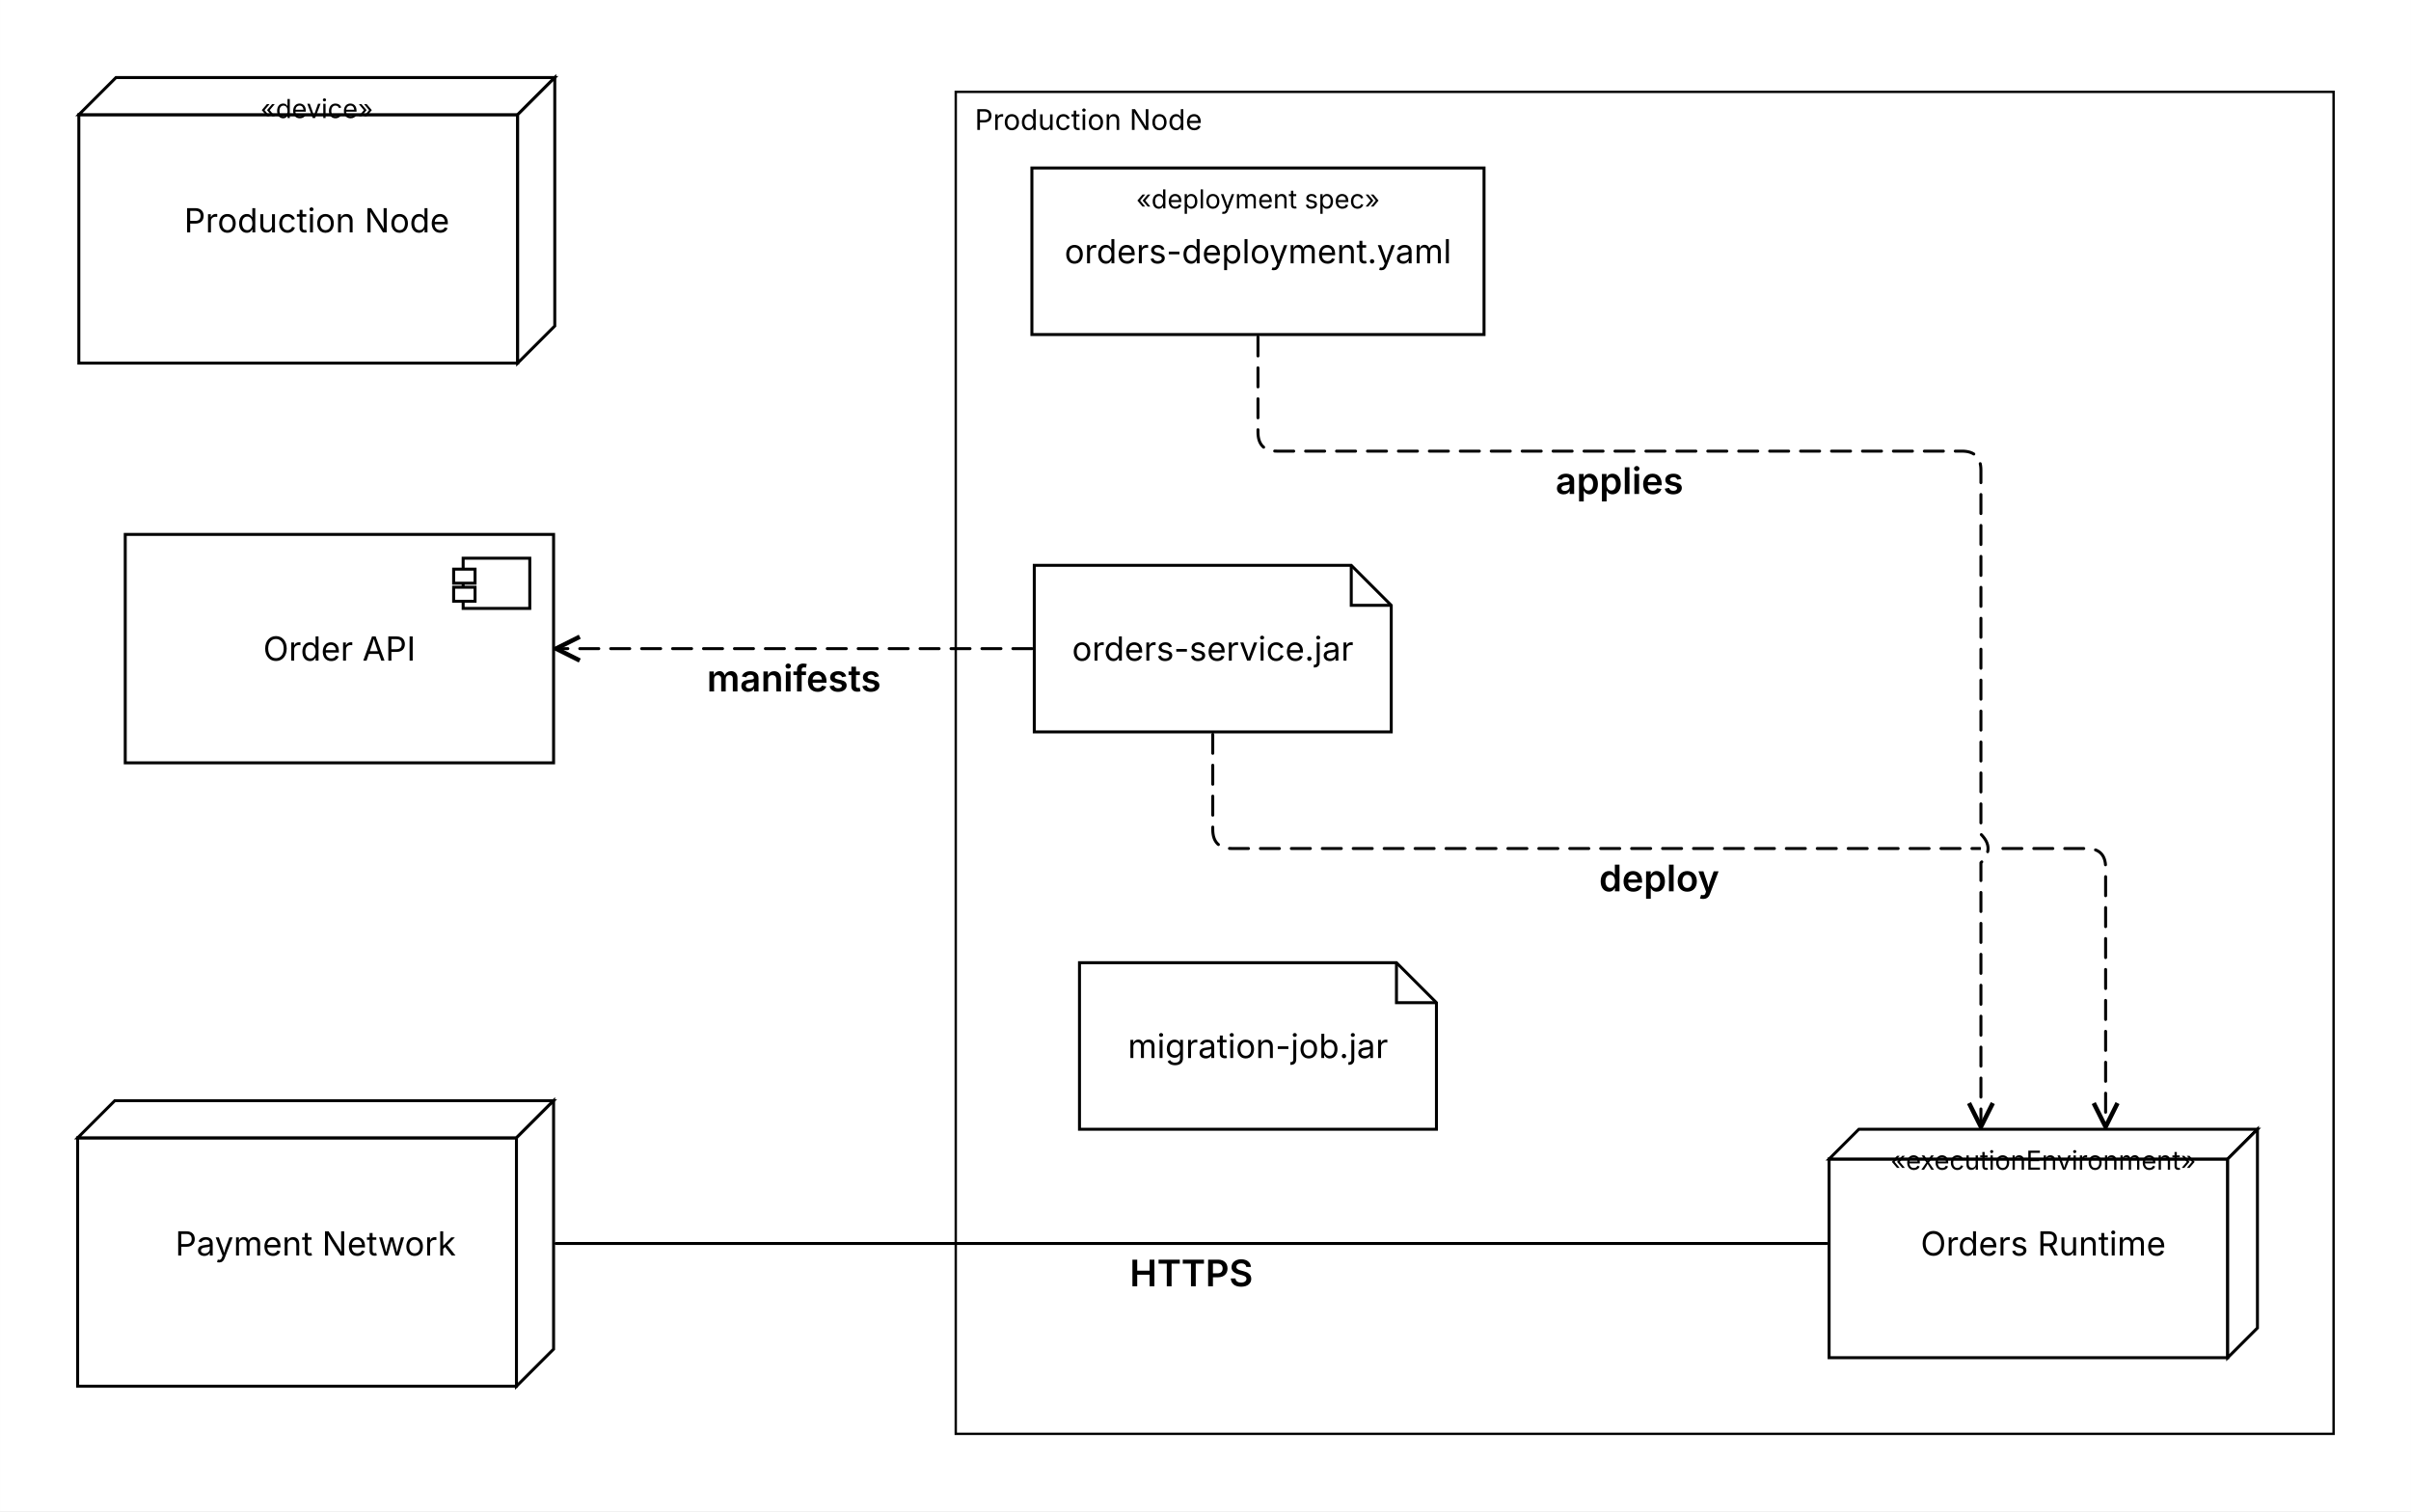
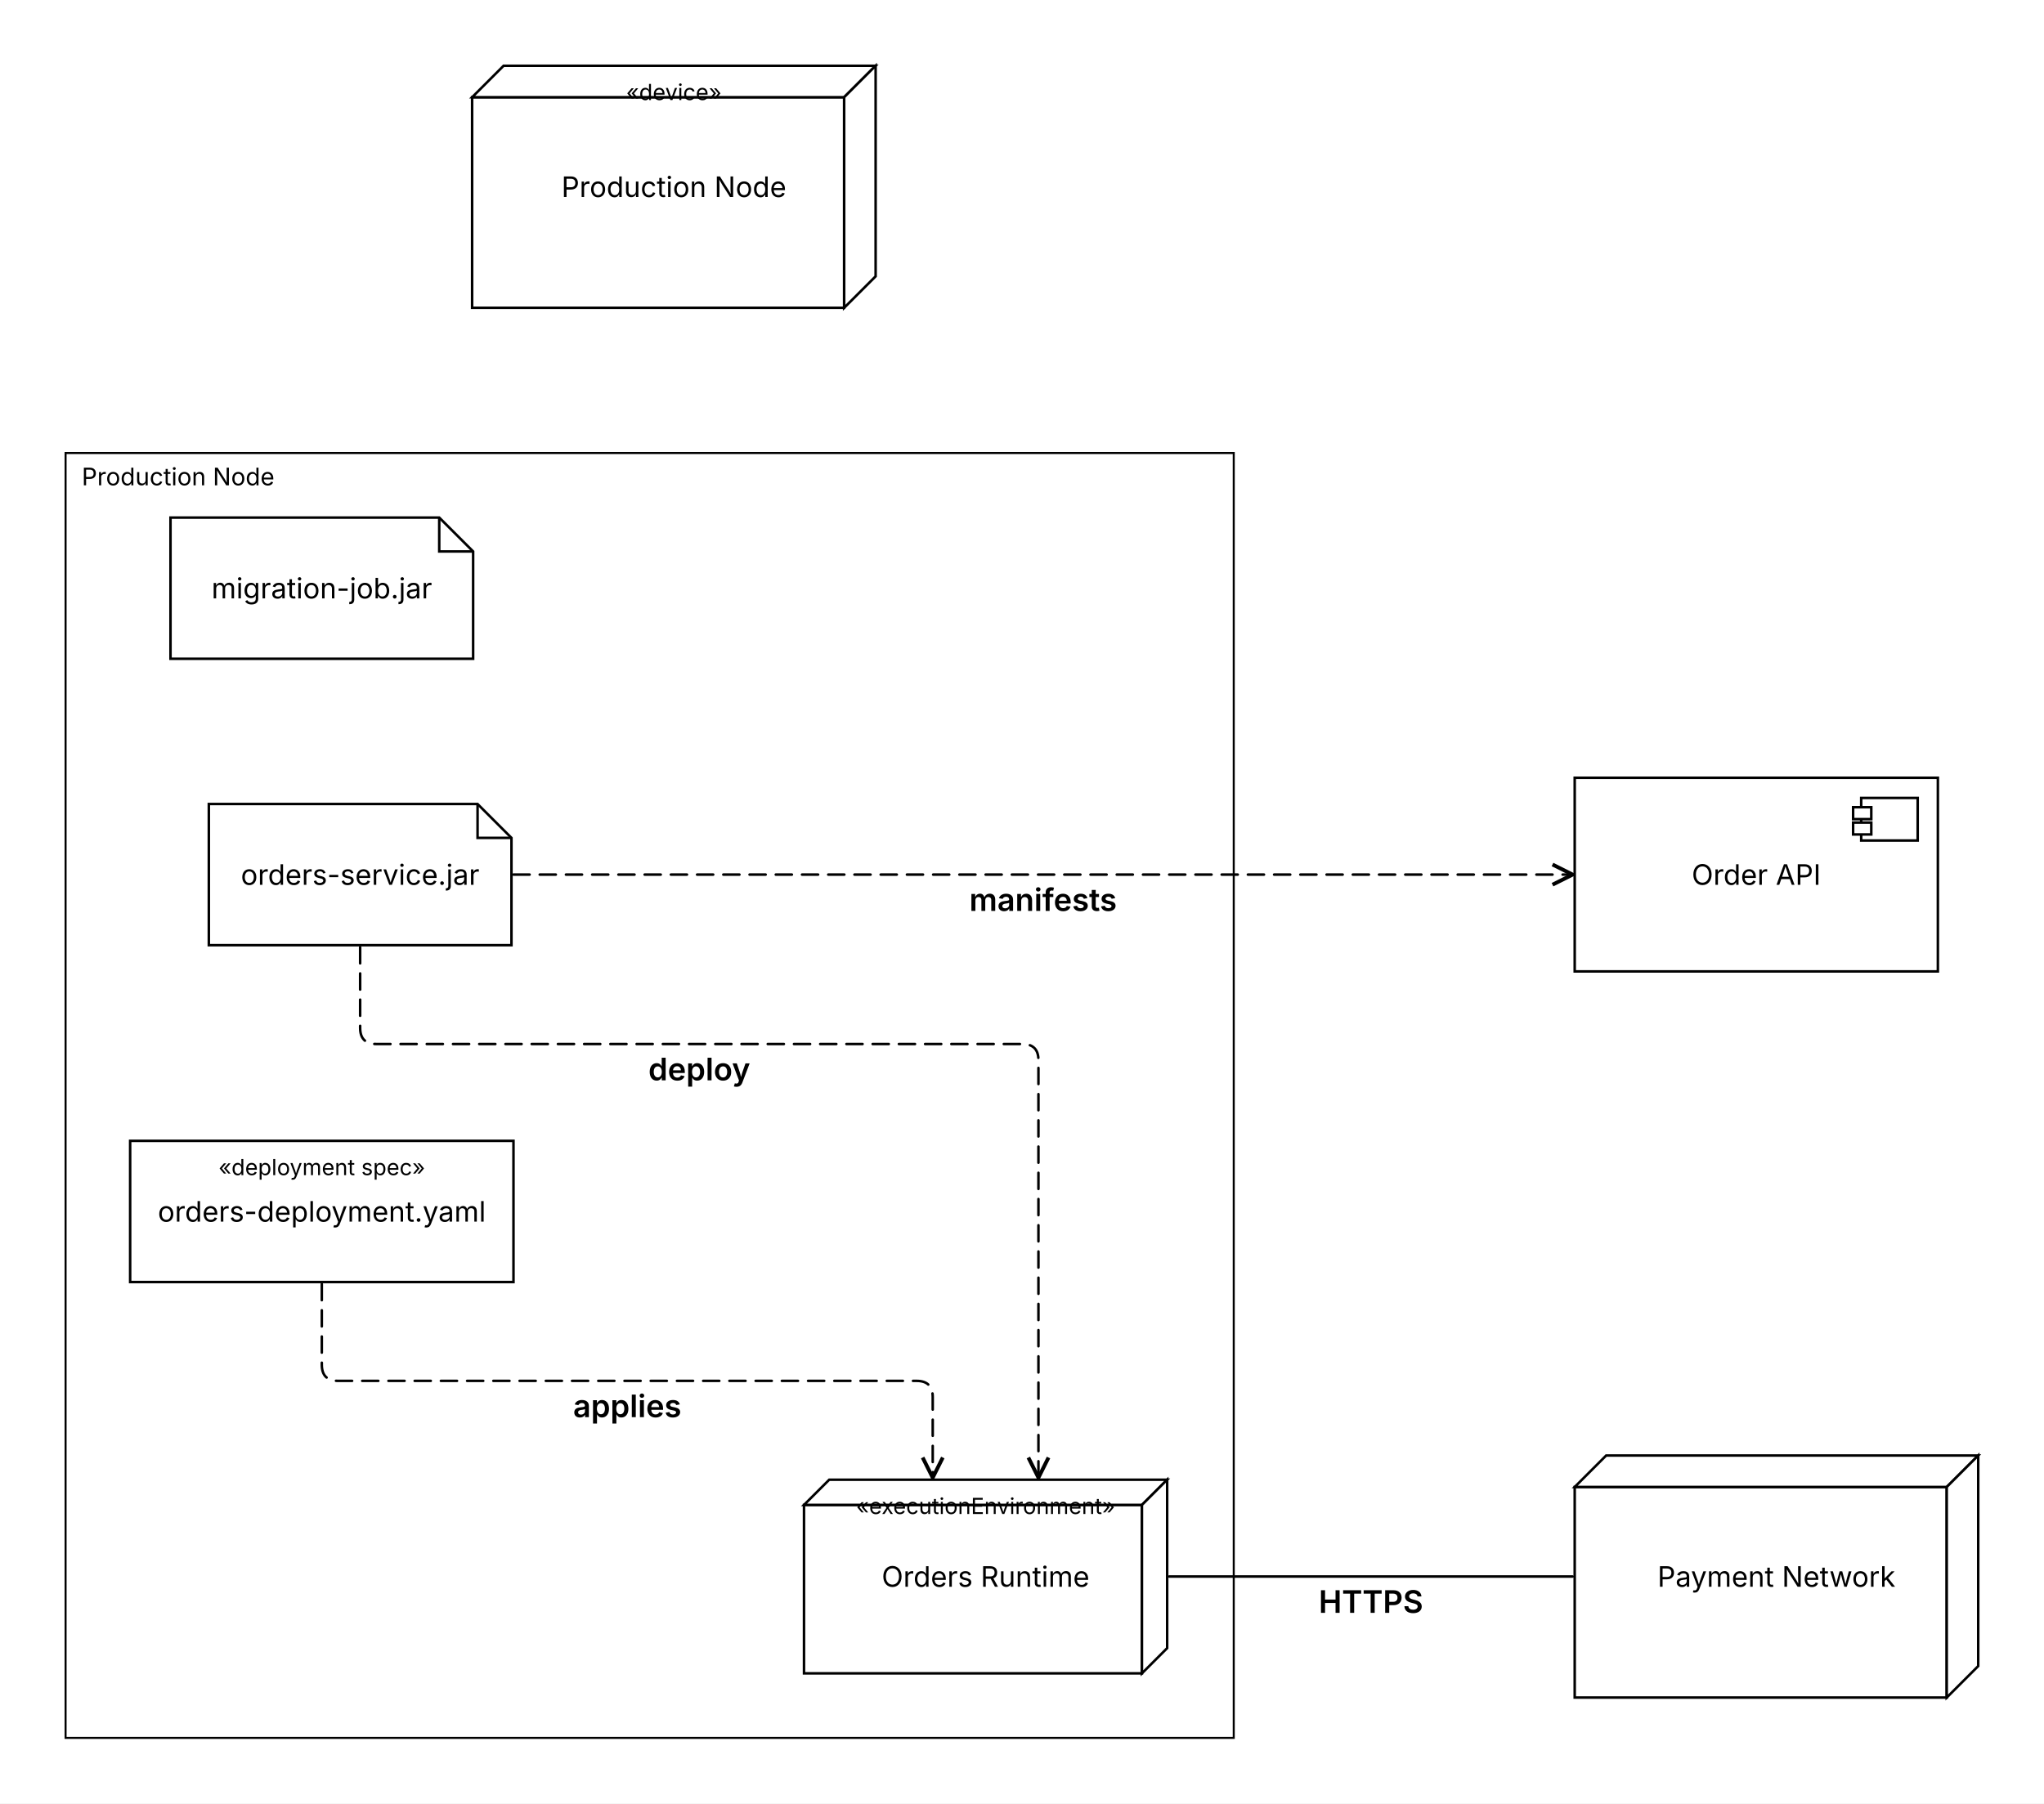
- <svg xmlns="http://www.w3.org/2000/svg" role="img" width="1013" height="635" viewBox="-20.6 -20.6 1013.1 635.1">
-   <rect x="-20.6" y="-20.6" width="1013.1" height="635.1" fill="#ffffff" />
+ <svg xmlns="http://www.w3.org/2000/svg" role="img" width="1013" height="894" viewBox="-20.5 -20.6 1013.1 894.1">
+   <rect x="-20.5" y="-20.6" width="1013.1" height="894.1" fill="#ffffff" />
  <g font-family="Inter, Arial, sans-serif" font-size="14">
    <g data-dediren-group-id="prod-node-boundary" data-dediren-group-type="Device" data-dediren-group-source-id="device-prod-node">
-       <rect x="381.0" y="18.0" width="579.0" height="564.0" rx="0" fill="#ffffff" stroke="#000000" stroke-width="1" />
-       <text x="389.0" y="34.0" fill="#000000" font-size="12">Production Node</text>
+       <rect x="12.0" y="204.0" width="579.0" height="637.0" rx="0" fill="#ffffff" stroke="#000000" stroke-width="1" />
+       <text x="20.0" y="220.0" fill="#000000" font-size="12">Production Node</text>
    </g>
    <g data-dediren-edge-id="deploy-orders-service">
      <marker id="marker-end-deploy-orders-service" data-dediren-edge-marker-end="open_arrow" markerWidth="10" markerHeight="10" refX="9" refY="5" orient="auto">
        <path d="M 1 1 L 9 5 L 1 9" fill="none" stroke="#000000" stroke-width="1.5" />
      </marker>
-       <path d="M 489.0 288.0 L 489.0 328.0 Q 489.0 336.0 497.0 336.0 L 856.2 336.0 Q 864.2 336.0 864.2 344.0 L 864.2 453.0" fill="none" stroke="#000000" stroke-width="1.25" stroke-linecap="round" stroke-linejoin="round" stroke-dasharray="8 5" marker-end="url(#marker-end-deploy-orders-service)" />
-       <text x="676.6" y="354.0" text-anchor="middle" fill="none" font-size="15.4" font-weight="600" stroke="#ffffff" stroke-width="2">deploy</text>
-       <text x="676.6" y="354.0" text-anchor="middle" fill="#000000" font-size="15.4" font-weight="600">deploy</text>
+       <path d="M 158.0 449.0 L 158.0 489.0 Q 158.0 497.0 166.0 497.0 L 486.2 497.0 Q 494.2 497.0 494.2 505.0 L 494.2 712.0" fill="none" stroke="#000000" stroke-width="1.25" stroke-linecap="round" stroke-linejoin="round" stroke-dasharray="8 5" marker-end="url(#marker-end-deploy-orders-service)" />
+       <text x="326.1" y="515.0" text-anchor="middle" fill="none" font-size="15.4" font-weight="600" stroke="#ffffff" stroke-width="2">deploy</text>
+       <text x="326.1" y="515.0" text-anchor="middle" fill="#000000" font-size="15.4" font-weight="600">deploy</text>
    </g>
    <g data-dediren-edge-id="deploy-orders-spec">
      <marker id="marker-end-deploy-orders-spec" data-dediren-edge-marker-end="open_arrow" markerWidth="10" markerHeight="10" refX="9" refY="5" orient="auto">
        <path d="M 1 1 L 9 5 L 1 9" fill="none" stroke="#000000" stroke-width="1.5" />
      </marker>
-       <g data-dediren-line-jump-masks="deploy-orders-spec">
-         <path d="M 811.8 330.0 Q 817.8 336.0 811.8 342.0" fill="none" stroke="#ffffff" stroke-width="6" />
-       </g>
-       <path d="M 508.0 121.0 L 508.0 161.0 Q 508.0 169.0 516.0 169.0 L 803.8 169.0 Q 811.8 169.0 811.8 177.0 L 811.8 330.0 Q 817.8 336.0 811.8 342.0 L 811.8 453.0" fill="none" stroke="#000000" stroke-width="1.25" stroke-linecap="round" stroke-linejoin="round" stroke-dasharray="8 5" marker-end="url(#marker-end-deploy-orders-spec)" />
-       <text x="659.9" y="187.0" text-anchor="middle" fill="none" font-size="15.4" font-weight="600" stroke="#ffffff" stroke-width="2">applies</text>
-       <text x="659.9" y="187.0" text-anchor="middle" fill="#000000" font-size="15.4" font-weight="600">applies</text>
+       <path d="M 139.0 616.0 L 139.0 656.0 Q 139.0 664.0 147.0 664.0 L 433.8 664.0 Q 441.8 664.0 441.8 672.0 L 441.8 712.0" fill="none" stroke="#000000" stroke-width="1.25" stroke-linecap="round" stroke-linejoin="round" stroke-dasharray="8 5" marker-end="url(#marker-end-deploy-orders-spec)" />
+       <text x="290.4" y="682.0" text-anchor="middle" fill="none" font-size="15.4" font-weight="600" stroke="#ffffff" stroke-width="2">applies</text>
+       <text x="290.4" y="682.0" text-anchor="middle" fill="#000000" font-size="15.4" font-weight="600">applies</text>
    </g>
    <g data-dediren-edge-id="artifact-manifests-order-api">
      <marker id="marker-end-artifact-manifests-order-api" data-dediren-edge-marker-end="open_arrow" markerWidth="10" markerHeight="10" refX="9" refY="5" orient="auto">
        <path d="M 1 1 L 9 5 L 1 9" fill="none" stroke="#000000" stroke-width="1.5" />
      </marker>
-       <path d="M 413.0 252.0 L 213.0 252.0" fill="none" stroke="#000000" stroke-width="1.25" stroke-linecap="round" stroke-linejoin="round" stroke-dasharray="8 5" marker-end="url(#marker-end-artifact-manifests-order-api)" />
-       <text x="313.0" y="270.0" text-anchor="middle" fill="none" font-size="15.4" font-weight="600" stroke="#ffffff" stroke-width="2">manifests</text>
-       <text x="313.0" y="270.0" text-anchor="middle" fill="#000000" font-size="15.4" font-weight="600">manifests</text>
+       <path d="M 234.0 413.0 L 759.0 413.0" fill="none" stroke="#000000" stroke-width="1.25" stroke-linecap="round" stroke-linejoin="round" stroke-dasharray="8 5" marker-end="url(#marker-end-artifact-manifests-order-api)" />
+       <text x="496.5" y="431.0" text-anchor="middle" fill="none" font-size="15.4" font-weight="600" stroke="#ffffff" stroke-width="2">manifests</text>
+       <text x="496.5" y="431.0" text-anchor="middle" fill="#000000" font-size="15.4" font-weight="600">manifests</text>
    </g>
    <g data-dediren-edge-id="orders-runtime-payment-path">
-       <path d="M 747.0 502.0 L 213.0 502.0" fill="none" stroke="#000000" stroke-width="1.25" stroke-linecap="round" stroke-linejoin="round" />
-       <text x="480.0" y="520.0" text-anchor="middle" fill="none" font-size="15.4" font-weight="600" stroke="#ffffff" stroke-width="2">HTTPS</text>
-       <text x="480.0" y="520.0" text-anchor="middle" fill="#000000" font-size="15.4" font-weight="600">HTTPS</text>
+       <path d="M 559.0 761.0 L 759.0 761.0" fill="none" stroke="#000000" stroke-width="1.25" stroke-linecap="round" stroke-linejoin="round" />
+       <text x="659.0" y="779.0" text-anchor="middle" fill="none" font-size="15.4" font-weight="600" stroke="#ffffff" stroke-width="2">HTTPS</text>
+       <text x="659.0" y="779.0" text-anchor="middle" fill="#000000" font-size="15.4" font-weight="600">HTTPS</text>
    </g>
    <g data-dediren-node-id="device-prod-node">
      <g data-dediren-node-shape="uml_device">
-         <rect x="12.5" y="27.6" width="184.4" height="104.4" rx="0" fill="#ffffff" stroke="#000000" stroke-width="1.25" />
-         <path data-dediren-deployment-target-part="top" d="M 12.5 27.6 L 28.1 12.0 L 212.5 12.0 L 196.9 27.6 Z" fill="#ffffff" stroke="#000000" stroke-width="1.25" />
-         <path data-dediren-deployment-target-part="side" d="M 196.9 27.6 L 212.5 12.0 L 212.5 116.4 L 196.9 132.0 Z" fill="#ffffff" stroke="#000000" stroke-width="1.25" />
+         <rect x="213.5" y="27.6" width="184.4" height="104.4" rx="0" fill="#ffffff" stroke="#000000" stroke-width="1.25" />
+         <path data-dediren-deployment-target-part="top" d="M 213.5 27.6 L 229.1 12.0 L 413.5 12.0 L 397.9 27.6 Z" fill="#ffffff" stroke="#000000" stroke-width="1.25" />
+         <path data-dediren-deployment-target-part="side" d="M 397.9 27.6 L 413.5 12.0 L 413.5 116.4 L 397.9 132.0 Z" fill="#ffffff" stroke="#000000" stroke-width="1.25" />
      </g>
      <g data-dediren-node-decorator="uml_device">
-         <text x="112.5" y="29.0" text-anchor="middle" fill="#000000" font-size="11">«device»</text>
+         <text x="313.5" y="29.0" text-anchor="middle" fill="#000000" font-size="11">«device»</text>
      </g>
-       <text x="112.5" y="72.0" text-anchor="middle" dominant-baseline="middle" fill="#000000" font-size="14.0" textLength="104.2" lengthAdjust="spacing">Production Node</text>
+       <text x="313.5" y="72.0" text-anchor="middle" dominant-baseline="middle" fill="#000000" font-size="14.0" textLength="104.2" lengthAdjust="spacing">Production Node</text>
    </g>
    <g data-dediren-node-id="ee-orders-runtime">
      <g data-dediren-node-shape="uml_execution_environment">
-         <rect x="748.0" y="466.5" width="167.5" height="83.5" rx="0" fill="#ffffff" stroke="#000000" stroke-width="1.25" />
-         <path data-dediren-deployment-target-part="top" d="M 748.0 466.5 L 760.5 454.0 L 928.0 454.0 L 915.5 466.5 Z" fill="#ffffff" stroke="#000000" stroke-width="1.25" />
-         <path data-dediren-deployment-target-part="side" d="M 915.5 466.5 L 928.0 454.0 L 928.0 537.5 L 915.5 550.0 Z" fill="#ffffff" stroke="#000000" stroke-width="1.25" />
+         <rect x="378.0" y="725.5" width="167.5" height="83.5" rx="0" fill="#ffffff" stroke="#000000" stroke-width="1.25" />
+         <path data-dediren-deployment-target-part="top" d="M 378.0 725.5 L 390.5 713.0 L 558.0 713.0 L 545.5 725.5 Z" fill="#ffffff" stroke="#000000" stroke-width="1.25" />
+         <path data-dediren-deployment-target-part="side" d="M 545.5 725.5 L 558.0 713.0 L 558.0 796.5 L 545.5 809.0 Z" fill="#ffffff" stroke="#000000" stroke-width="1.25" />
      </g>
      <g data-dediren-node-decorator="uml_execution_environment">
-         <text x="838.0" y="471.0" text-anchor="middle" fill="#000000" font-size="11">«executionEnvironment»</text>
+         <text x="468.0" y="730.0" text-anchor="middle" fill="#000000" font-size="11">«executionEnvironment»</text>
      </g>
-       <text x="838.0" y="502.0" text-anchor="middle" dominant-baseline="middle" fill="#000000" font-size="14.0" textLength="98.7" lengthAdjust="spacing">Orders Runtime</text>
+       <text x="468.0" y="761.0" text-anchor="middle" dominant-baseline="middle" fill="#000000" font-size="14.0" textLength="98.7" lengthAdjust="spacing">Orders Runtime</text>
    </g>
    <g data-dediren-node-id="node-payment-network">
      <g data-dediren-node-shape="uml_node">
-         <rect x="12.0" y="457.6" width="184.4" height="104.4" rx="0" fill="#ffffff" stroke="#000000" stroke-width="1.25" />
-         <path data-dediren-deployment-target-part="top" d="M 12.0 457.6 L 27.6 442.0 L 212.0 442.0 L 196.4 457.6 Z" fill="#ffffff" stroke="#000000" stroke-width="1.25" />
-         <path data-dediren-deployment-target-part="side" d="M 196.4 457.6 L 212.0 442.0 L 212.0 546.4 L 196.4 562.0 Z" fill="#ffffff" stroke="#000000" stroke-width="1.25" />
+         <rect x="760.0" y="716.6" width="184.4" height="104.4" rx="0" fill="#ffffff" stroke="#000000" stroke-width="1.25" />
+         <path data-dediren-deployment-target-part="top" d="M 760.0 716.6 L 775.6 701.0 L 960.0 701.0 L 944.4 716.6 Z" fill="#ffffff" stroke="#000000" stroke-width="1.25" />
+         <path data-dediren-deployment-target-part="side" d="M 944.4 716.6 L 960.0 701.0 L 960.0 805.4 L 944.4 821.0 Z" fill="#ffffff" stroke="#000000" stroke-width="1.25" />
      </g>
      <g data-dediren-node-decorator="uml_node" />
-       <text x="112.0" y="502.0" text-anchor="middle" dominant-baseline="middle" fill="#000000" font-size="14.0" textLength="110.4" lengthAdjust="spacing">Payment Network</text>
+       <text x="860.0" y="761.0" text-anchor="middle" dominant-baseline="middle" fill="#000000" font-size="14.0" textLength="110.4" lengthAdjust="spacing">Payment Network</text>
    </g>
    <g data-dediren-node-id="artifact-orders-service">
      <g data-dediren-node-shape="uml_artifact">
-         <path data-dediren-artifact-part="body" d="M 414.0 217.0 H 547.2 L 564.0 233.8 V 287.0 H 414.0 Z" fill="#ffffff" stroke="#000000" stroke-width="1.25" />
-         <path data-dediren-artifact-part="fold" d="M 547.2 217.0 V 233.8 H 564.0" fill="none" stroke="#000000" stroke-width="1.25" />
+         <path data-dediren-artifact-part="body" d="M 83.0 378.0 H 216.2 L 233.0 394.8 V 448.0 H 83.0 Z" fill="#ffffff" stroke="#000000" stroke-width="1.25" />
+         <path data-dediren-artifact-part="fold" d="M 216.2 378.0 V 394.8 H 233.0" fill="none" stroke="#000000" stroke-width="1.25" />
      </g>
      <g data-dediren-node-decorator="uml_artifact" />
-       <text x="489.0" y="252.0" text-anchor="middle" dominant-baseline="middle" fill="#000000" font-size="14.0" textLength="108.1" lengthAdjust="spacing">orders-service.jar</text>
+       <text x="158.0" y="413.0" text-anchor="middle" dominant-baseline="middle" fill="#000000" font-size="14.0" textLength="108.1" lengthAdjust="spacing">orders-service.jar</text>
    </g>
    <g data-dediren-node-id="artifact-migration-job">
      <g data-dediren-node-shape="uml_artifact">
-         <path data-dediren-artifact-part="body" d="M 433.0 384.0 H 566.2 L 583.0 400.8 V 454.0 H 433.0 Z" fill="#ffffff" stroke="#000000" stroke-width="1.25" />
-         <path data-dediren-artifact-part="fold" d="M 566.2 384.0 V 400.8 H 583.0" fill="none" stroke="#000000" stroke-width="1.25" />
+         <path data-dediren-artifact-part="body" d="M 64.0 236.0 H 197.2 L 214.0 252.8 V 306.0 H 64.0 Z" fill="#ffffff" stroke="#000000" stroke-width="1.25" />
+         <path data-dediren-artifact-part="fold" d="M 197.2 236.0 V 252.8 H 214.0" fill="none" stroke="#000000" stroke-width="1.25" />
      </g>
      <g data-dediren-node-decorator="uml_artifact" />
-       <text x="508.0" y="419.0" text-anchor="middle" dominant-baseline="middle" fill="#000000" font-size="14.0" textLength="100.3" lengthAdjust="spacing">migration-job.jar</text>
+       <text x="139.0" y="271.0" text-anchor="middle" dominant-baseline="middle" fill="#000000" font-size="14.0" textLength="100.3" lengthAdjust="spacing">migration-job.jar</text>
    </g>
    <g data-dediren-node-id="deployment-spec-orders">
-       <rect data-dediren-node-shape="uml_deployment_specification" x="413.0" y="50.0" width="190.0" height="70.0" rx="0" fill="#ffffff" stroke="#000000" stroke-width="1.25" />
+       <rect data-dediren-node-shape="uml_deployment_specification" x="44.0" y="545.0" width="190.0" height="70.0" rx="0" fill="#ffffff" stroke="#000000" stroke-width="1.25" />
      <g data-dediren-node-decorator="uml_deployment_specification">
-         <text x="508.0" y="67.0" text-anchor="middle" fill="#000000" font-size="11">«deployment spec»</text>
+         <text x="139.0" y="562.0" text-anchor="middle" fill="#000000" font-size="11">«deployment spec»</text>
      </g>
-       <text x="508.0" y="85.0" text-anchor="middle" dominant-baseline="middle" fill="#000000" font-size="14.0" textLength="150.1" lengthAdjust="spacing">orders-deployment.yaml</text>
+       <text x="139.0" y="580.0" text-anchor="middle" dominant-baseline="middle" fill="#000000" font-size="14.0" textLength="150.1" lengthAdjust="spacing">orders-deployment.yaml</text>
    </g>
    <g data-dediren-node-id="component-order-api">
-       <rect data-dediren-node-shape="uml_component" x="32.0" y="204.0" width="180.0" height="96.0" rx="0" fill="#ffffff" stroke="#000000" stroke-width="1.25" />
+       <rect data-dediren-node-shape="uml_component" x="760.0" y="365.0" width="180.0" height="96.0" rx="0" fill="#ffffff" stroke="#000000" stroke-width="1.25" />
      <g data-dediren-node-decorator="uml_component">
-         <rect x="174.0" y="214.0" width="28.0" height="21.1" fill="#ffffff" stroke="#000000" stroke-width="1.25" />
-         <rect x="170.0" y="218.6" width="9.0" height="5.9" fill="#ffffff" stroke="#000000" stroke-width="1.25" />
-         <rect x="170.0" y="226.2" width="9.0" height="5.9" fill="#ffffff" stroke="#000000" stroke-width="1.25" />
+         <rect x="902.0" y="375.0" width="28.0" height="21.1" fill="#ffffff" stroke="#000000" stroke-width="1.25" />
+         <rect x="898.0" y="379.6" width="9.0" height="5.9" fill="#ffffff" stroke="#000000" stroke-width="1.25" />
+         <rect x="898.0" y="387.2" width="9.0" height="5.9" fill="#ffffff" stroke="#000000" stroke-width="1.25" />
      </g>
-       <text x="122.0" y="252.0" text-anchor="middle" dominant-baseline="middle" fill="#000000" font-size="14.0" textLength="62.2" lengthAdjust="spacing">Order API</text>
+       <text x="850.0" y="413.0" text-anchor="middle" dominant-baseline="middle" fill="#000000" font-size="14.0" textLength="62.2" lengthAdjust="spacing">Order API</text>
    </g>
  </g>
</svg>
